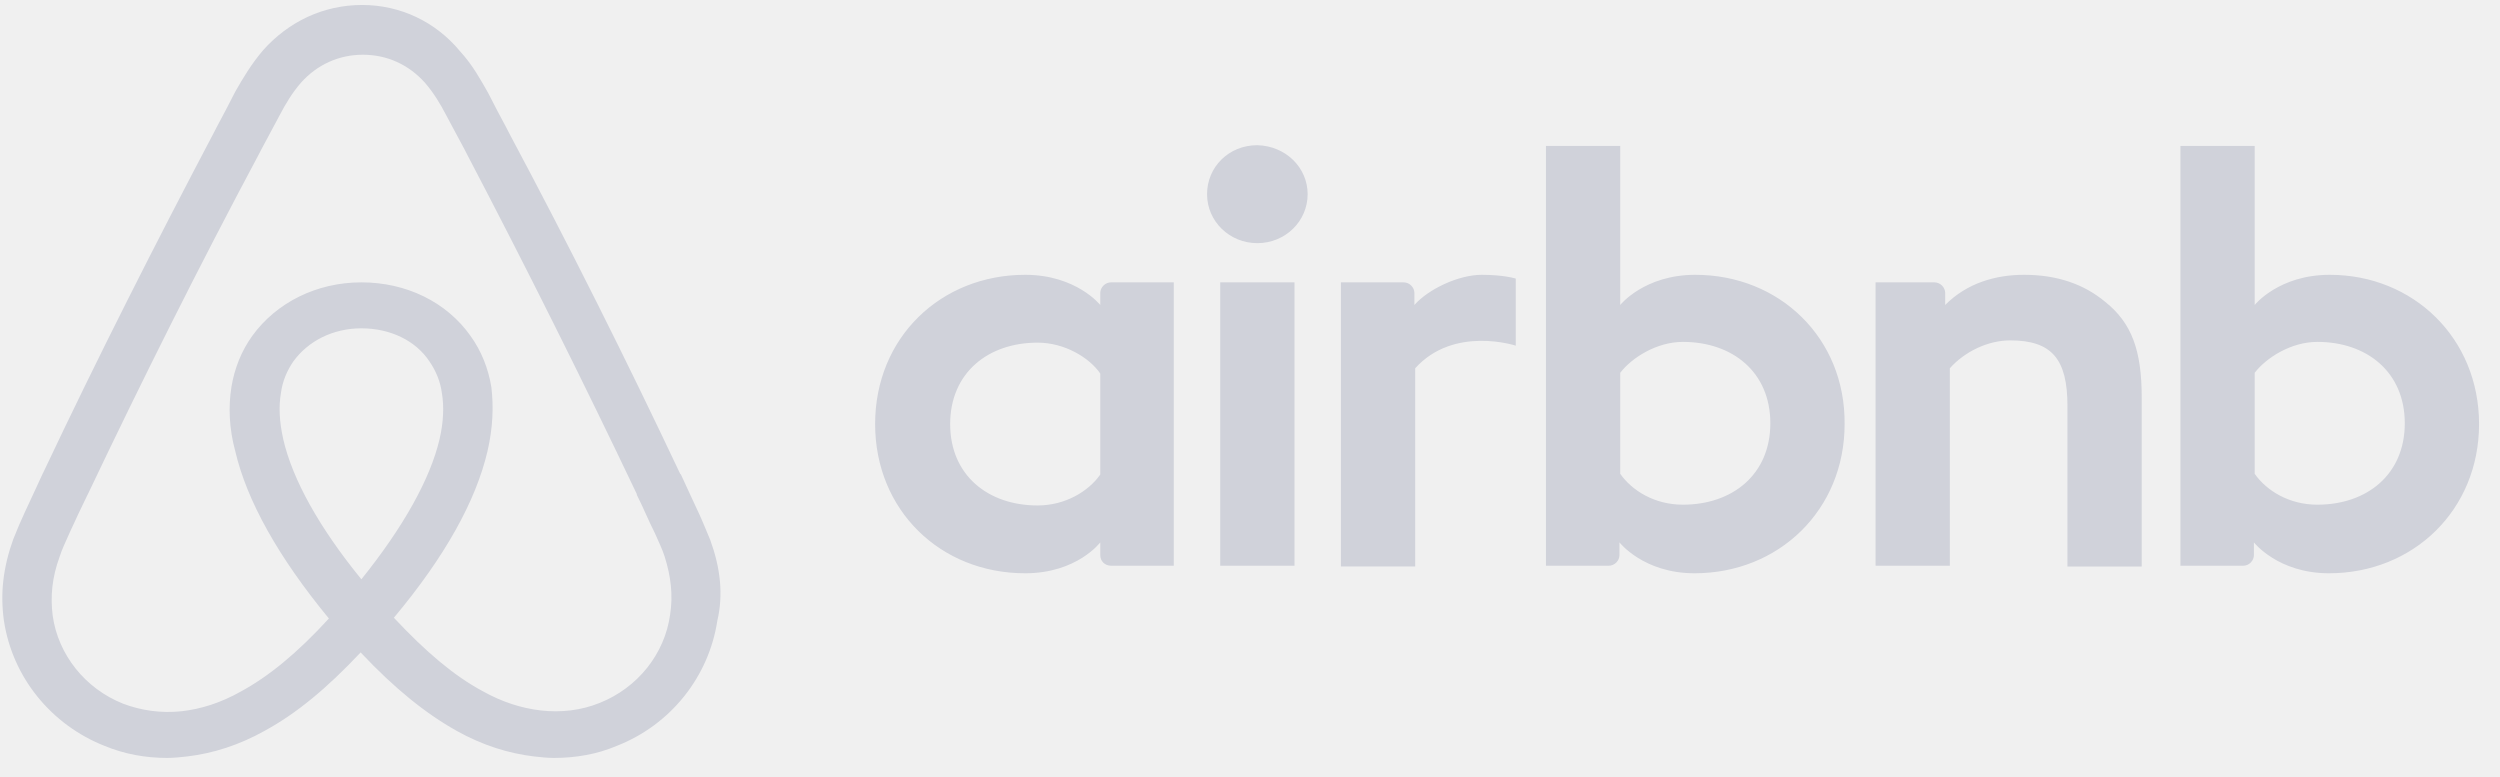
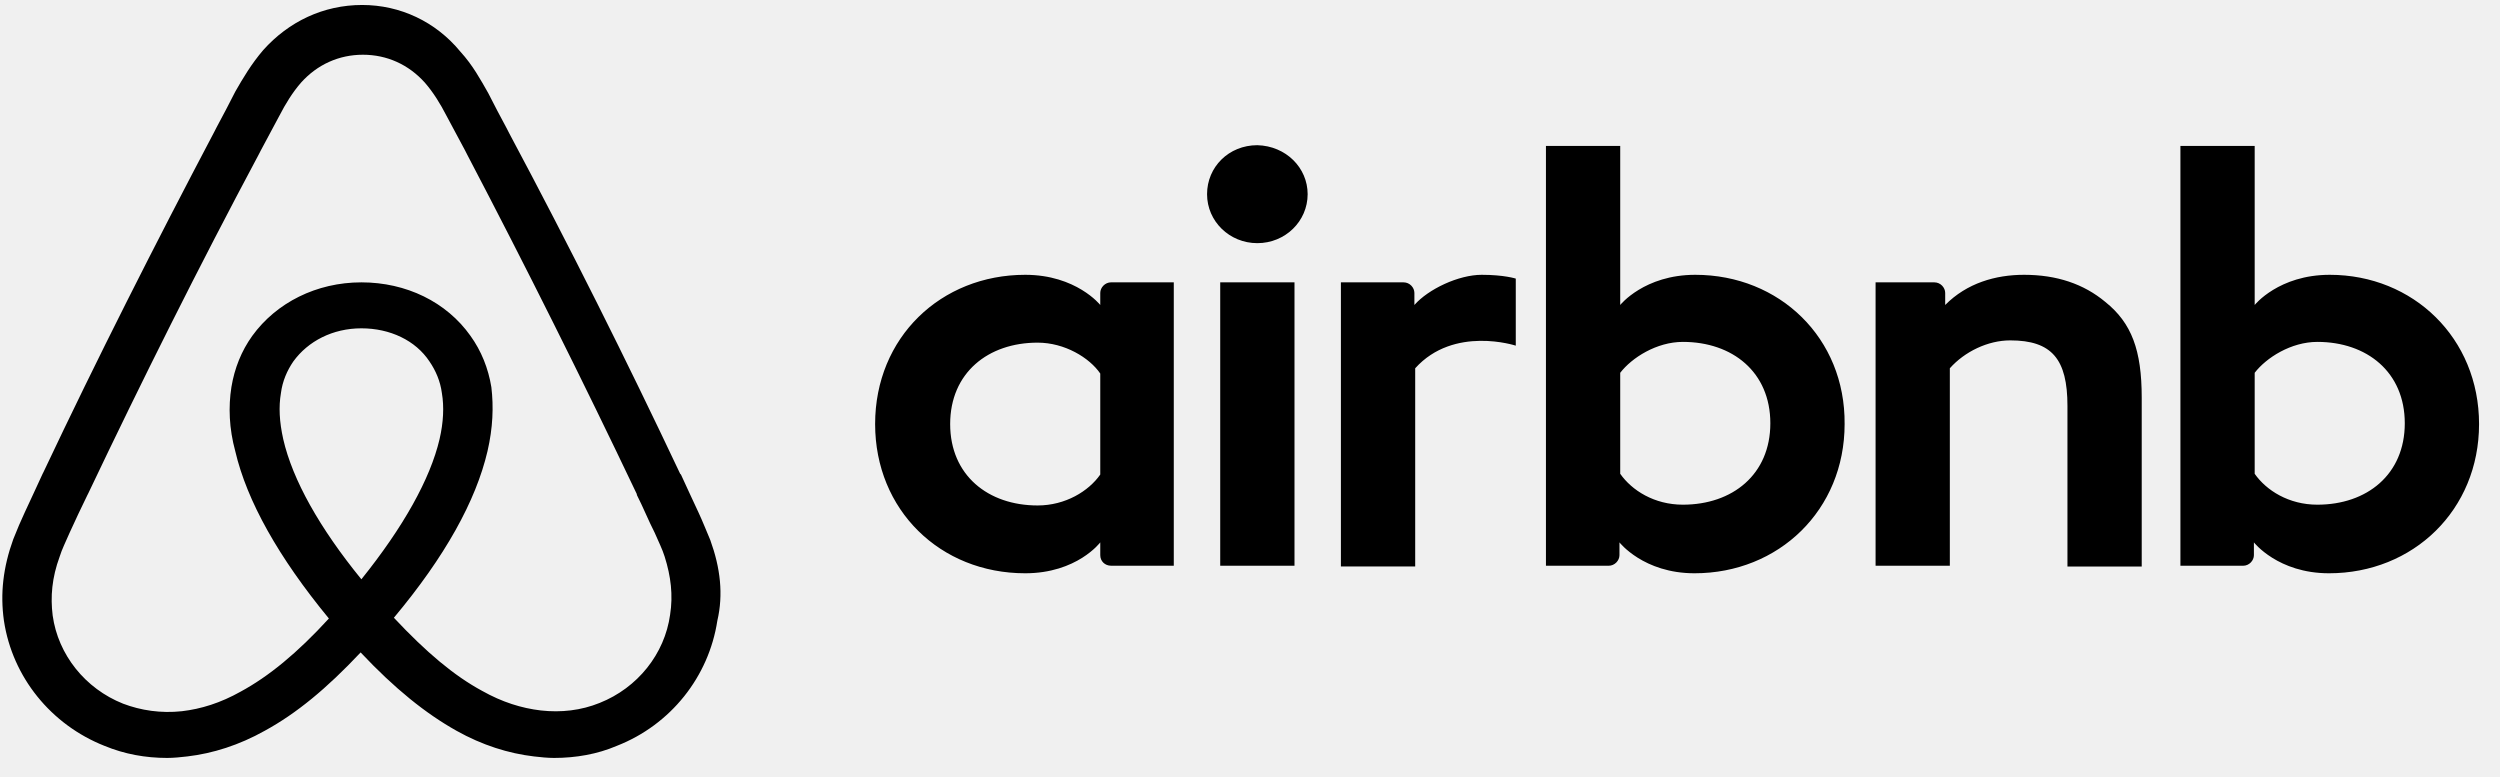
- <svg xmlns="http://www.w3.org/2000/svg" width="103" height="32" viewBox="0 0 103 32" fill="none">
+ <svg xmlns="http://www.w3.org/2000/svg" viewBox="0 0 103 32" fill="currentColor">
  <g clip-path="url(#clip0_2_7286)">
-     <path d="M53.875 8C53.875 9.118 52.95 10.018 51.802 10.018C50.655 10.018 49.731 9.118 49.731 8C49.731 6.882 50.623 5.982 51.802 5.982C52.983 6.013 53.875 6.913 53.875 8ZM45.331 12.068V12.565C45.331 12.565 44.343 11.322 42.239 11.322C38.765 11.322 36.055 13.9 36.055 17.471C36.055 21.011 38.733 23.619 42.239 23.619C44.375 23.619 45.331 22.346 45.331 22.346V22.873C45.331 23.122 45.523 23.308 45.778 23.308H48.36V11.632H45.778C45.523 11.633 45.331 11.85 45.331 12.068ZM45.331 19.551C44.854 20.235 43.897 20.825 42.75 20.825C40.71 20.825 39.147 19.582 39.147 17.471C39.147 15.359 40.71 14.117 42.75 14.117C43.865 14.117 44.886 14.738 45.331 15.39V19.551ZM50.273 11.633H53.333V23.309H50.273V11.633ZM95.986 11.322C93.882 11.322 92.893 12.565 92.893 12.565V6.013H89.833V23.309H92.415C92.67 23.309 92.861 23.091 92.861 22.874V22.346C92.861 22.346 93.85 23.619 95.953 23.619C99.428 23.619 102.137 21.012 102.137 17.471C102.137 13.931 99.428 11.322 95.986 11.322ZM95.475 20.793C94.296 20.793 93.371 20.204 92.893 19.52V15.359C93.371 14.738 94.391 14.086 95.475 14.086C97.515 14.086 99.077 15.328 99.077 17.439C99.077 19.551 97.516 20.793 95.475 20.793ZM88.239 16.384V23.34H85.179V16.725C85.179 14.801 84.541 14.024 82.821 14.024C81.897 14.024 80.94 14.49 80.333 15.173V23.309H77.274V11.633H79.696C79.951 11.633 80.142 11.85 80.142 12.068V12.565C81.035 11.664 82.214 11.322 83.393 11.322C84.733 11.322 85.848 11.695 86.741 12.441C87.824 13.31 88.239 14.428 88.239 16.384ZM69.845 11.322C67.742 11.322 66.753 12.565 66.753 12.565V6.013H63.693V23.309H66.275C66.53 23.309 66.722 23.091 66.722 22.874V22.346C66.722 22.346 67.71 23.619 69.813 23.619C73.288 23.619 75.998 21.012 75.998 17.471C76.03 13.931 73.32 11.322 69.845 11.322ZM69.335 20.793C68.156 20.793 67.232 20.204 66.753 19.52V15.359C67.232 14.738 68.252 14.086 69.335 14.086C71.376 14.086 72.938 15.328 72.938 17.439C72.938 19.551 71.376 20.793 69.335 20.793ZM61.047 11.322C61.971 11.322 62.45 11.478 62.45 11.478V14.241C62.45 14.241 59.9 13.402 58.306 15.173V23.339H55.245V11.633H57.828C58.083 11.633 58.273 11.85 58.273 12.068V12.565C58.848 11.912 60.091 11.322 61.047 11.322ZM29.265 22.253C29.106 21.88 28.947 21.477 28.788 21.135C28.532 20.576 28.277 20.048 28.055 19.551L28.023 19.52C25.823 14.862 23.464 10.142 20.977 5.485L20.882 5.298C20.62 4.815 20.365 4.328 20.117 3.839C19.798 3.279 19.48 2.69 18.97 2.131C17.95 0.888 16.483 0.205 14.921 0.205C13.327 0.205 11.893 0.888 10.841 2.068C10.363 2.627 10.012 3.217 9.693 3.776C9.445 4.266 9.19 4.752 8.929 5.236L8.833 5.423C6.378 10.08 3.988 14.8 1.788 19.458L1.756 19.52C1.533 20.017 1.278 20.545 1.023 21.103C0.863 21.445 0.704 21.817 0.545 22.221C0.13 23.37 0.003 24.457 0.162 25.575C0.513 27.904 2.107 29.86 4.306 30.73C5.135 31.072 5.996 31.227 6.889 31.227C7.144 31.227 7.462 31.196 7.717 31.165C8.77 31.041 9.853 30.699 10.905 30.109C12.213 29.395 13.456 28.37 14.858 26.88C16.261 28.37 17.536 29.395 18.811 30.109C19.863 30.699 20.947 31.041 21.999 31.165C22.254 31.196 22.573 31.227 22.828 31.227C23.721 31.227 24.613 31.072 25.41 30.73C27.641 29.86 29.203 27.873 29.554 25.575C29.807 24.488 29.68 23.402 29.265 22.253ZM14.889 23.867C13.168 21.756 12.052 19.769 11.669 18.092C11.51 17.378 11.478 16.757 11.574 16.198C11.637 15.701 11.829 15.266 12.084 14.893C12.69 14.055 13.71 13.527 14.889 13.527C16.069 13.527 17.121 14.024 17.695 14.893C17.95 15.266 18.141 15.701 18.206 16.198C18.301 16.757 18.269 17.409 18.11 18.092C17.726 19.738 16.61 21.725 14.889 23.867ZM27.608 25.327C27.385 26.942 26.269 28.339 24.707 28.96C23.942 29.271 23.113 29.364 22.285 29.271C21.488 29.177 20.69 28.929 19.862 28.463C18.714 27.842 17.567 26.88 16.228 25.451C18.332 22.936 19.607 20.638 20.085 18.589C20.308 17.626 20.34 16.757 20.244 15.949C20.117 15.173 19.83 14.458 19.384 13.837C18.395 12.44 16.737 11.633 14.889 11.633C13.04 11.633 11.383 12.471 10.394 13.837C9.948 14.458 9.661 15.173 9.534 15.949C9.406 16.757 9.438 17.657 9.693 18.589C10.171 20.638 11.478 22.967 13.55 25.482C12.243 26.911 11.063 27.873 9.915 28.495C9.086 28.96 8.29 29.209 7.493 29.302C6.633 29.395 5.804 29.271 5.07 28.991C3.509 28.37 2.393 26.973 2.17 25.358C2.074 24.582 2.138 23.806 2.457 22.936C2.552 22.625 2.712 22.315 2.871 21.943C3.094 21.446 3.349 20.917 3.604 20.39L3.636 20.328C5.836 15.701 8.195 10.981 10.649 6.385L10.745 6.199C11 5.733 11.255 5.236 11.51 4.77C11.765 4.274 12.052 3.808 12.403 3.404C13.072 2.659 13.964 2.255 14.953 2.255C15.941 2.255 16.834 2.659 17.503 3.404C17.854 3.808 18.141 4.274 18.396 4.77C18.651 5.236 18.906 5.733 19.161 6.199L19.256 6.385C21.674 11 24.001 15.659 26.238 20.359V20.39C26.493 20.887 26.716 21.446 26.971 21.944C27.13 22.315 27.29 22.626 27.385 22.936C27.64 23.743 27.735 24.52 27.608 25.327Z" fill="#D0D2DA" />
+     <path d="M53.875 8C53.875 9.118 52.95 10.018 51.802 10.018C50.655 10.018 49.731 9.118 49.731 8C49.731 6.882 50.623 5.982 51.802 5.982C52.983 6.013 53.875 6.913 53.875 8ZM45.331 12.068V12.565C45.331 12.565 44.343 11.322 42.239 11.322C38.765 11.322 36.055 13.9 36.055 17.471C36.055 21.011 38.733 23.619 42.239 23.619C44.375 23.619 45.331 22.346 45.331 22.346V22.873C45.331 23.122 45.523 23.308 45.778 23.308H48.36V11.632H45.778C45.523 11.633 45.331 11.85 45.331 12.068ZM45.331 19.551C44.854 20.235 43.897 20.825 42.75 20.825C40.71 20.825 39.147 19.582 39.147 17.471C39.147 15.359 40.71 14.117 42.75 14.117C43.865 14.117 44.886 14.738 45.331 15.39V19.551ZM50.273 11.633H53.333V23.309H50.273V11.633ZM95.986 11.322C93.882 11.322 92.893 12.565 92.893 12.565V6.013H89.833V23.309H92.415C92.67 23.309 92.861 23.091 92.861 22.874V22.346C92.861 22.346 93.85 23.619 95.953 23.619C99.428 23.619 102.137 21.012 102.137 17.471C102.137 13.931 99.428 11.322 95.986 11.322ZM95.475 20.793C94.296 20.793 93.371 20.204 92.893 19.52V15.359C93.371 14.738 94.391 14.086 95.475 14.086C97.515 14.086 99.077 15.328 99.077 17.439C99.077 19.551 97.516 20.793 95.475 20.793ZM88.239 16.384V23.34H85.179V16.725C85.179 14.801 84.541 14.024 82.821 14.024C81.897 14.024 80.94 14.49 80.333 15.173V23.309H77.274V11.633H79.696C79.951 11.633 80.142 11.85 80.142 12.068V12.565C81.035 11.664 82.214 11.322 83.393 11.322C84.733 11.322 85.848 11.695 86.741 12.441C87.824 13.31 88.239 14.428 88.239 16.384ZM69.845 11.322C67.742 11.322 66.753 12.565 66.753 12.565V6.013H63.693V23.309H66.275C66.53 23.309 66.722 23.091 66.722 22.874V22.346C66.722 22.346 67.71 23.619 69.813 23.619C73.288 23.619 75.998 21.012 75.998 17.471C76.03 13.931 73.32 11.322 69.845 11.322ZM69.335 20.793C68.156 20.793 67.232 20.204 66.753 19.52V15.359C67.232 14.738 68.252 14.086 69.335 14.086C71.376 14.086 72.938 15.328 72.938 17.439C72.938 19.551 71.376 20.793 69.335 20.793ZM61.047 11.322C61.971 11.322 62.45 11.478 62.45 11.478V14.241C62.45 14.241 59.9 13.402 58.306 15.173V23.339H55.245V11.633H57.828C58.083 11.633 58.273 11.85 58.273 12.068V12.565C58.848 11.912 60.091 11.322 61.047 11.322ZM29.265 22.253C29.106 21.88 28.947 21.477 28.788 21.135C28.532 20.576 28.277 20.048 28.055 19.551L28.023 19.52C25.823 14.862 23.464 10.142 20.977 5.485L20.882 5.298C20.62 4.815 20.365 4.328 20.117 3.839C19.798 3.279 19.48 2.69 18.97 2.131C17.95 0.888 16.483 0.205 14.921 0.205C13.327 0.205 11.893 0.888 10.841 2.068C10.363 2.627 10.012 3.217 9.693 3.776C9.445 4.266 9.19 4.752 8.929 5.236L8.833 5.423C6.378 10.08 3.988 14.8 1.788 19.458L1.756 19.52C1.533 20.017 1.278 20.545 1.023 21.103C0.863 21.445 0.704 21.817 0.545 22.221C0.13 23.37 0.003 24.457 0.162 25.575C0.513 27.904 2.107 29.86 4.306 30.73C5.135 31.072 5.996 31.227 6.889 31.227C7.144 31.227 7.462 31.196 7.717 31.165C8.77 31.041 9.853 30.699 10.905 30.109C12.213 29.395 13.456 28.37 14.858 26.88C16.261 28.37 17.536 29.395 18.811 30.109C19.863 30.699 20.947 31.041 21.999 31.165C22.254 31.196 22.573 31.227 22.828 31.227C23.721 31.227 24.613 31.072 25.41 30.73C27.641 29.86 29.203 27.873 29.554 25.575C29.807 24.488 29.68 23.402 29.265 22.253ZM14.889 23.867C13.168 21.756 12.052 19.769 11.669 18.092C11.51 17.378 11.478 16.757 11.574 16.198C11.637 15.701 11.829 15.266 12.084 14.893C12.69 14.055 13.71 13.527 14.889 13.527C16.069 13.527 17.121 14.024 17.695 14.893C17.95 15.266 18.141 15.701 18.206 16.198C18.301 16.757 18.269 17.409 18.11 18.092C17.726 19.738 16.61 21.725 14.889 23.867ZM27.608 25.327C27.385 26.942 26.269 28.339 24.707 28.96C23.942 29.271 23.113 29.364 22.285 29.271C21.488 29.177 20.69 28.929 19.862 28.463C18.714 27.842 17.567 26.88 16.228 25.451C18.332 22.936 19.607 20.638 20.085 18.589C20.308 17.626 20.34 16.757 20.244 15.949C20.117 15.173 19.83 14.458 19.384 13.837C18.395 12.44 16.737 11.633 14.889 11.633C13.04 11.633 11.383 12.471 10.394 13.837C9.948 14.458 9.661 15.173 9.534 15.949C9.406 16.757 9.438 17.657 9.693 18.589C10.171 20.638 11.478 22.967 13.55 25.482C12.243 26.911 11.063 27.873 9.915 28.495C9.086 28.96 8.29 29.209 7.493 29.302C6.633 29.395 5.804 29.271 5.07 28.991C3.509 28.37 2.393 26.973 2.17 25.358C2.074 24.582 2.138 23.806 2.457 22.936C2.552 22.625 2.712 22.315 2.871 21.943C3.094 21.446 3.349 20.917 3.604 20.39L3.636 20.328C5.836 15.701 8.195 10.981 10.649 6.385L10.745 6.199C11 5.733 11.255 5.236 11.51 4.77C11.765 4.274 12.052 3.808 12.403 3.404C13.072 2.659 13.964 2.255 14.953 2.255C15.941 2.255 16.834 2.659 17.503 3.404C17.854 3.808 18.141 4.274 18.396 4.77C18.651 5.236 18.906 5.733 19.161 6.199L19.256 6.385C21.674 11 24.001 15.659 26.238 20.359V20.39C26.493 20.887 26.716 21.446 26.971 21.944C27.13 22.315 27.29 22.626 27.385 22.936C27.64 23.743 27.735 24.52 27.608 25.327Z" fill="currentColor" />
  </g>
  <defs>
    <clipPath id="clip0_2_7286">
      <rect width="102.072" height="31.022" fill="white" transform="translate(0.0800781 0.205078)" />
    </clipPath>
  </defs>
</svg>
